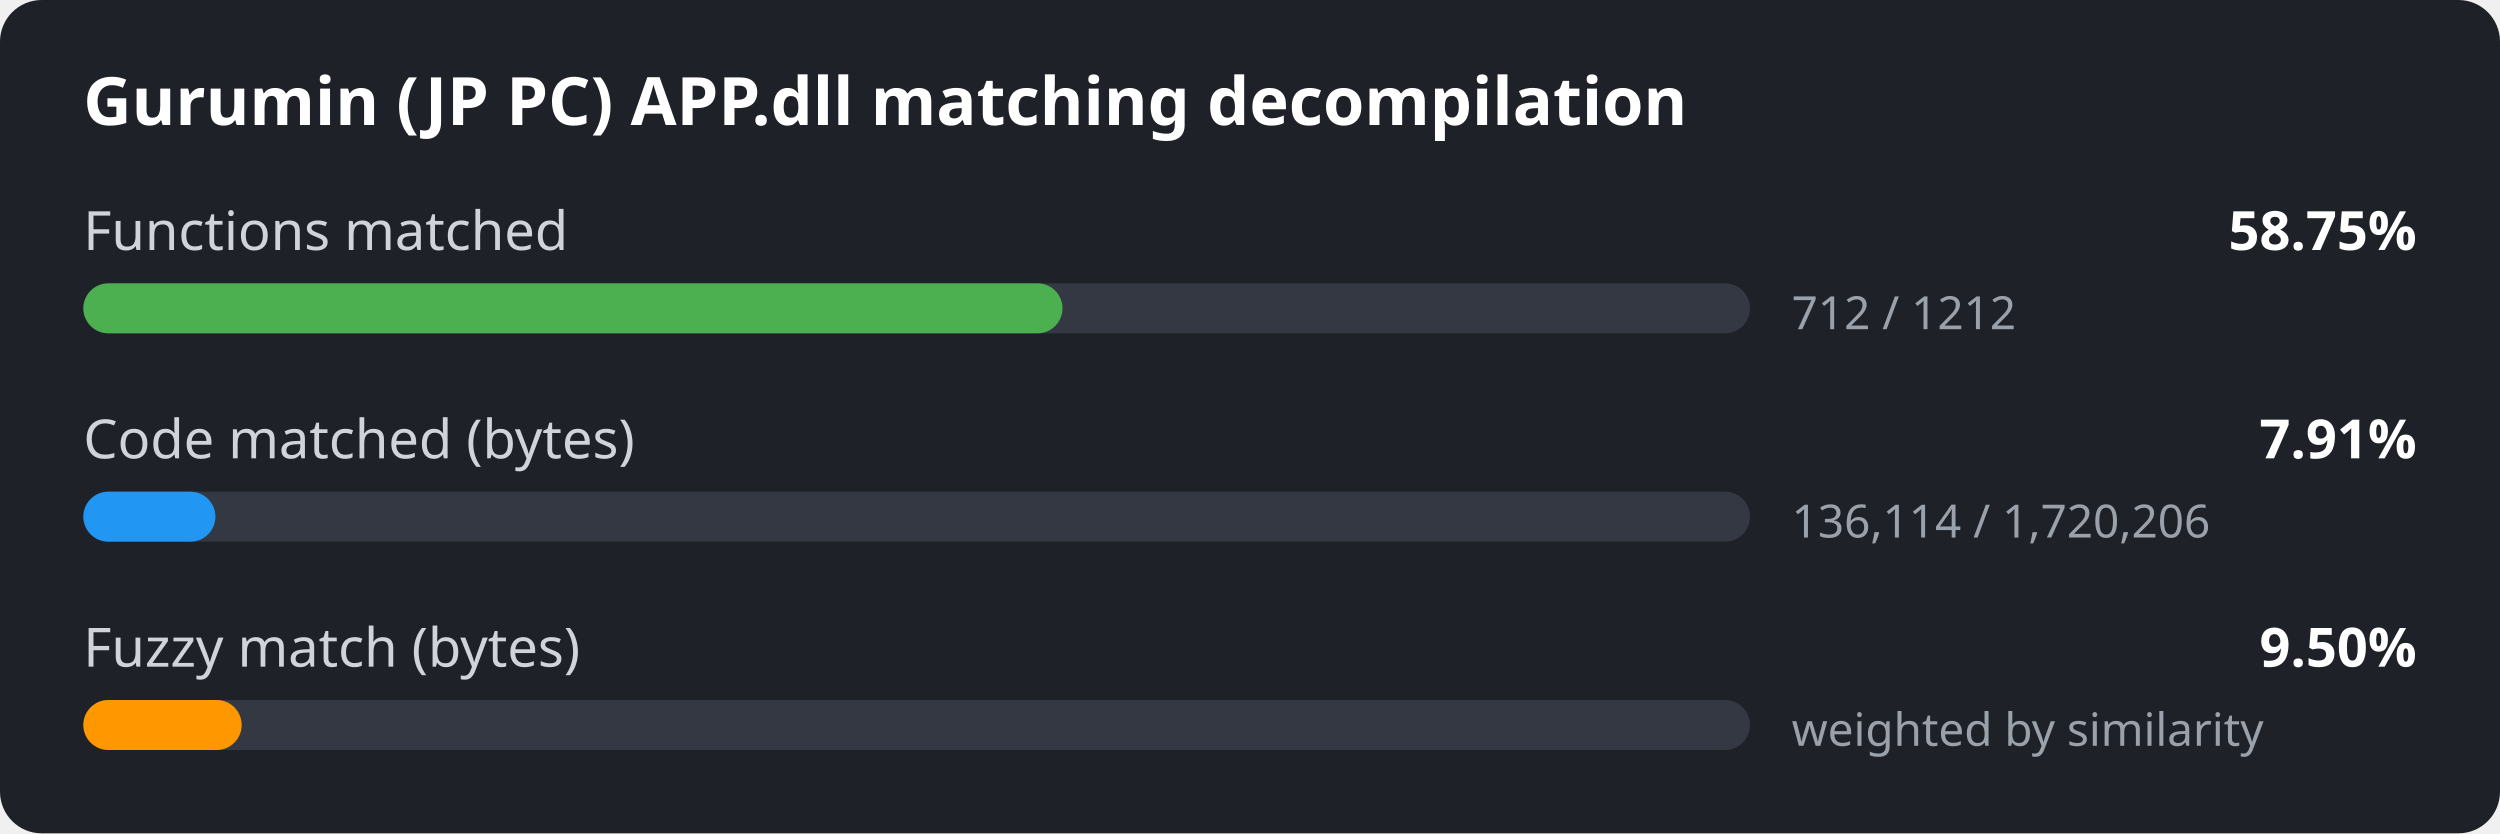
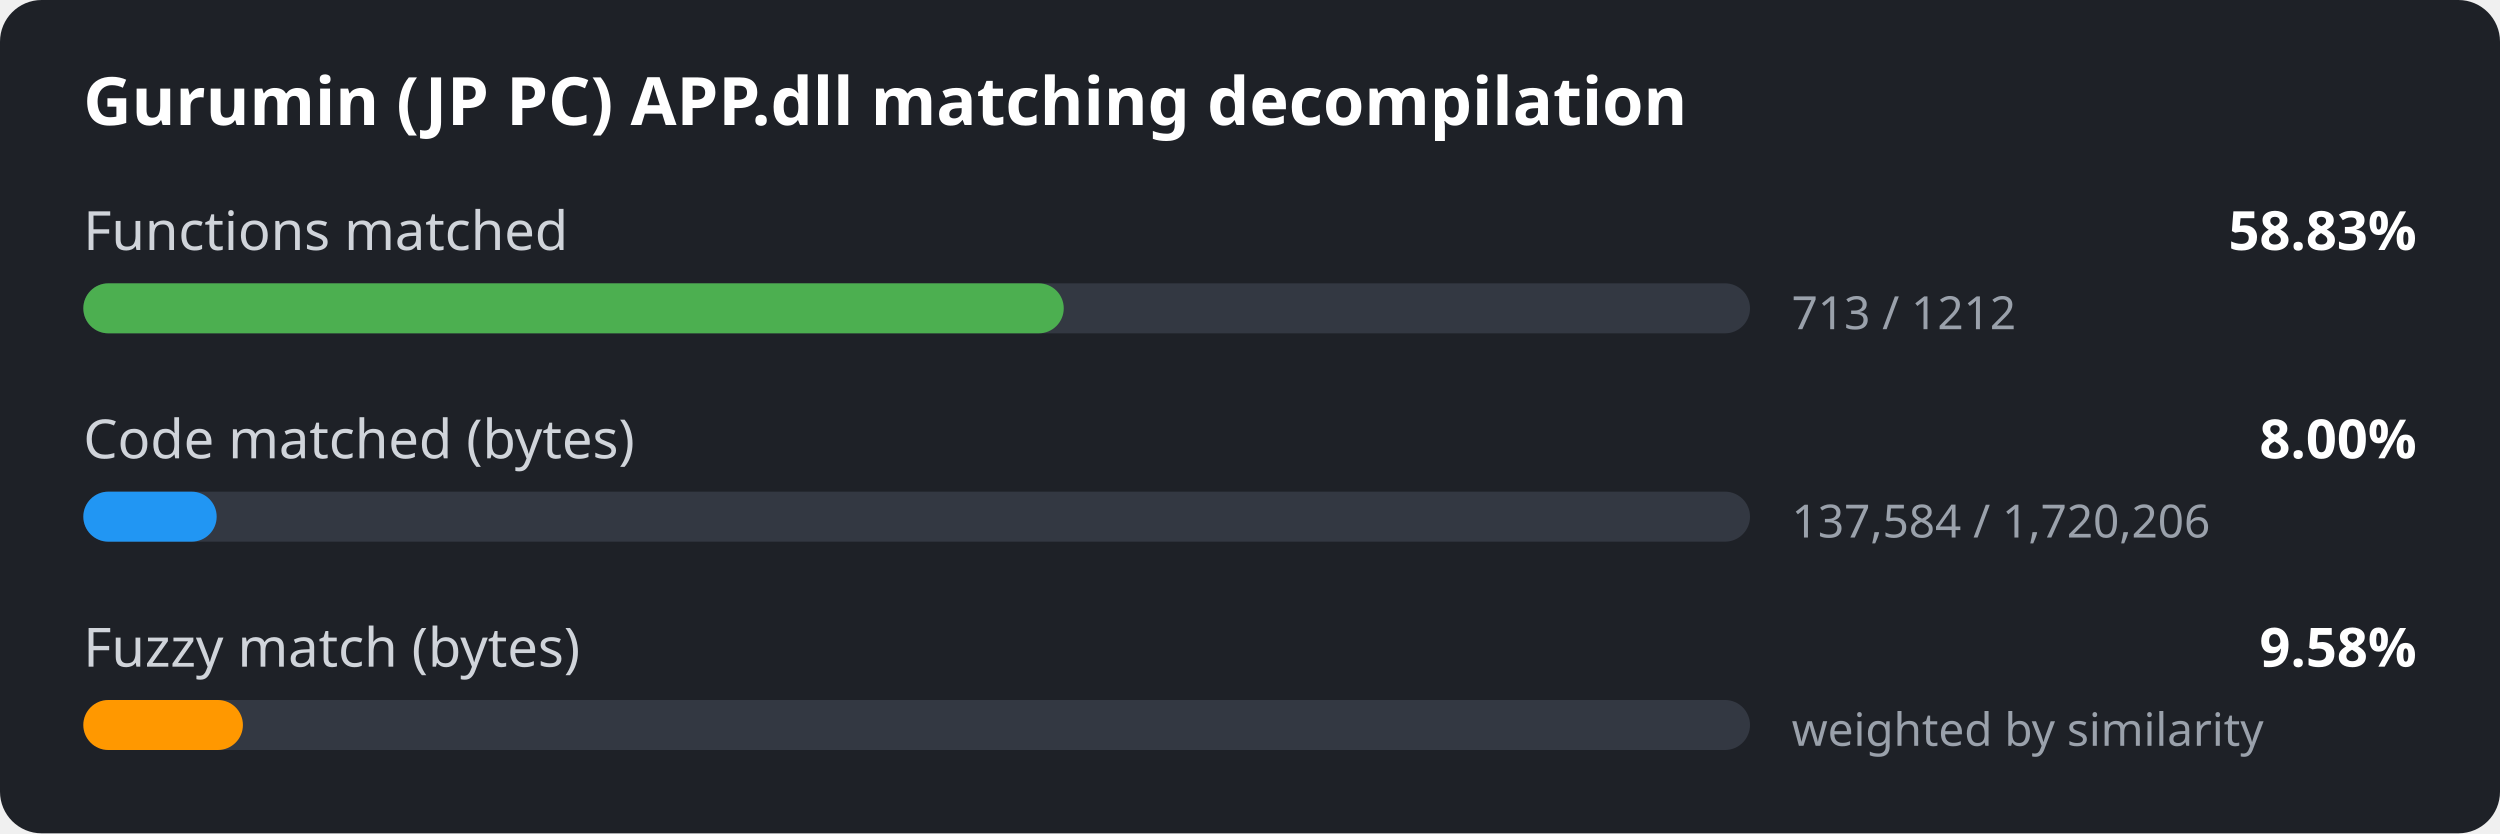
<svg xmlns="http://www.w3.org/2000/svg" width="600" height="200" viewBox="0 0 600 200">
  <style>
.bg { fill: #1e2127; }
.title { font: 600 16px sans-serif; fill: #ffffff; }
.label { font: 13px sans-serif; fill: #d0d4da; }
.value { font: 600 13px sans-serif; fill: #ffffff; }
.detail { font: 11px sans-serif; fill: #9aa1ab; }
.track { fill: #333842; }
</style>
  <rect width="600" height="200" rx="10" class="bg" />
  <text x="20" y="30" class="title">Gurumin (JP PC) APP.dll matching decompilation</text>
  <text x="20" y="60" class="label">Functions matched</text>
-   <text x="580" y="60" class="value" text-anchor="end">58.75%</text>
+   <text x="580" y="60" class="value" text-anchor="end">58.83%</text>
  <rect x="20" y="68" width="400" height="12" rx="6" class="track" />
-   <rect x="20" y="68" width="235.0" height="12" rx="6" fill="#4caf50" />
-   <text x="430" y="79" class="detail">712 / 1212</text>
+   <rect x="20" y="68" width="235.3" height="12" rx="6" fill="#4caf50" />
+   <text x="430" y="79" class="detail">713 / 1212</text>
  <text x="20" y="110" class="label">Code matched (bytes)</text>
-   <text x="580" y="110" class="value" text-anchor="end">7.91%</text>
+   <text x="580" y="110" class="value" text-anchor="end">8.00%</text>
  <rect x="20" y="118" width="400" height="12" rx="6" class="track" />
-   <rect x="20" y="118" width="31.7" height="12" rx="6" fill="#2196f3" />
-   <text x="430" y="129" class="detail">136,114 / 1,720,206</text>
+   <rect x="20" y="118" width="32.0" height="12" rx="6" fill="#2196f3" />
+   <text x="430" y="129" class="detail">137,584 / 1,720,206</text>
  <text x="20" y="160" class="label">Fuzzy match (bytes)</text>
-   <text x="580" y="160" class="value" text-anchor="end">9.50%</text>
+   <text x="580" y="160" class="value" text-anchor="end">9.58%</text>
  <rect x="20" y="168" width="400" height="12" rx="6" class="track" />
-   <rect x="20" y="168" width="38.0" height="12" rx="6" fill="#ff9800" />
+   <rect x="20" y="168" width="38.3" height="12" rx="6" fill="#ff9800" />
  <text x="430" y="179" class="detail">weighted by similarity</text>
</svg>
